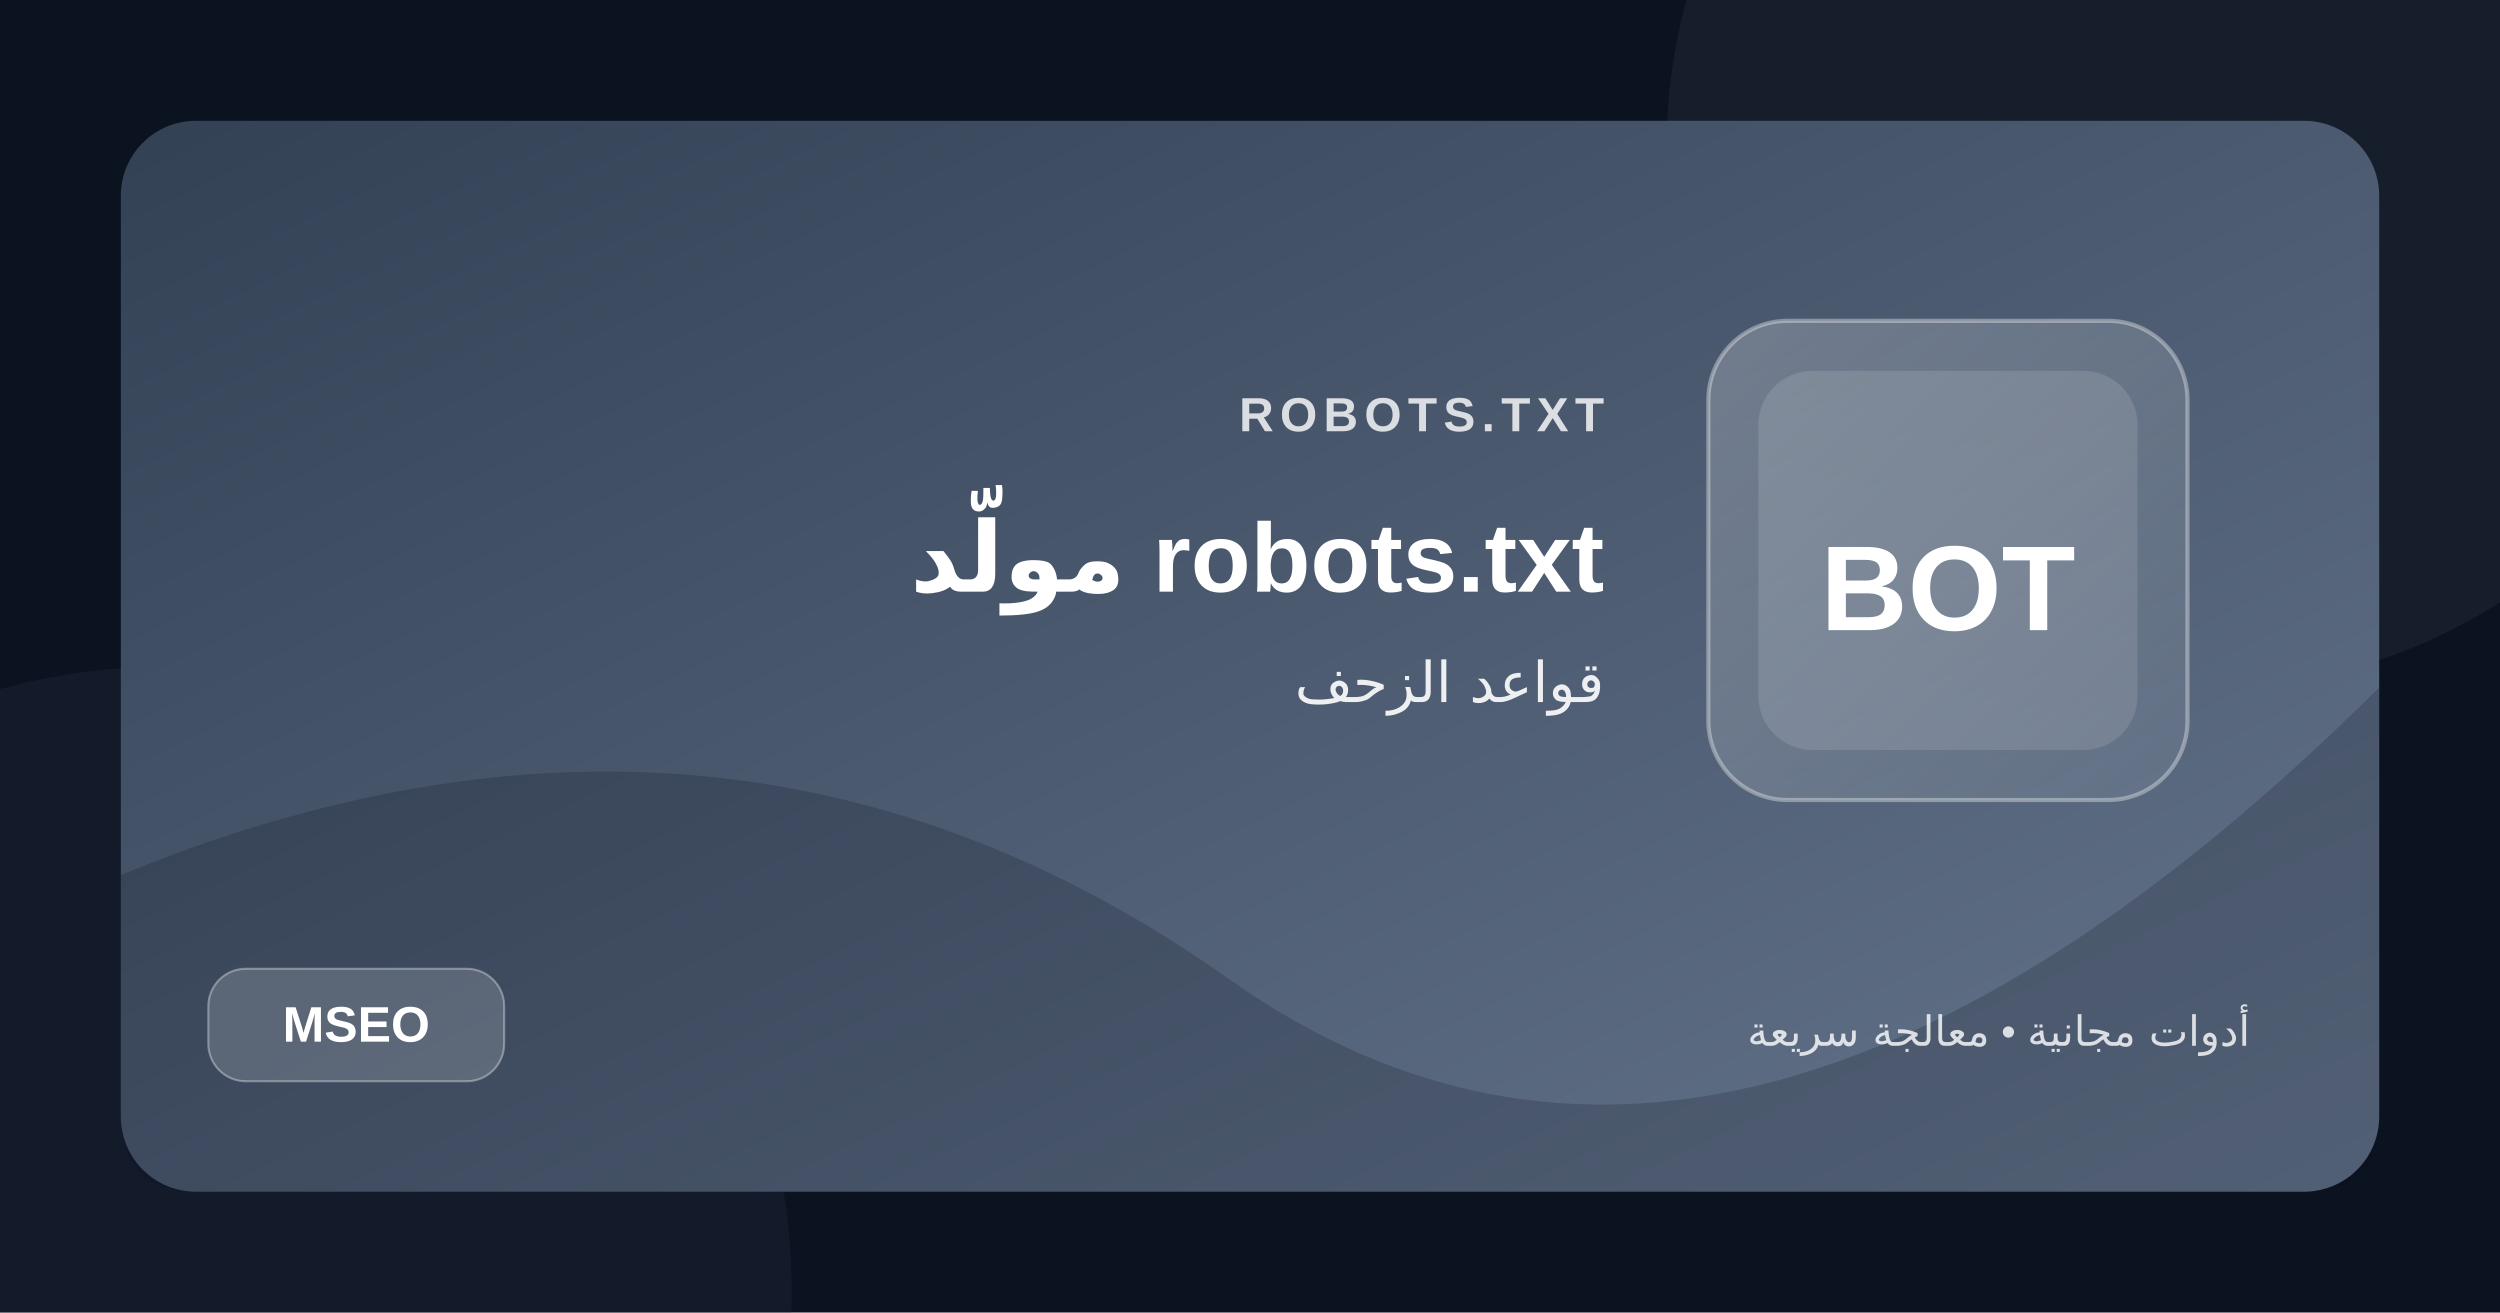
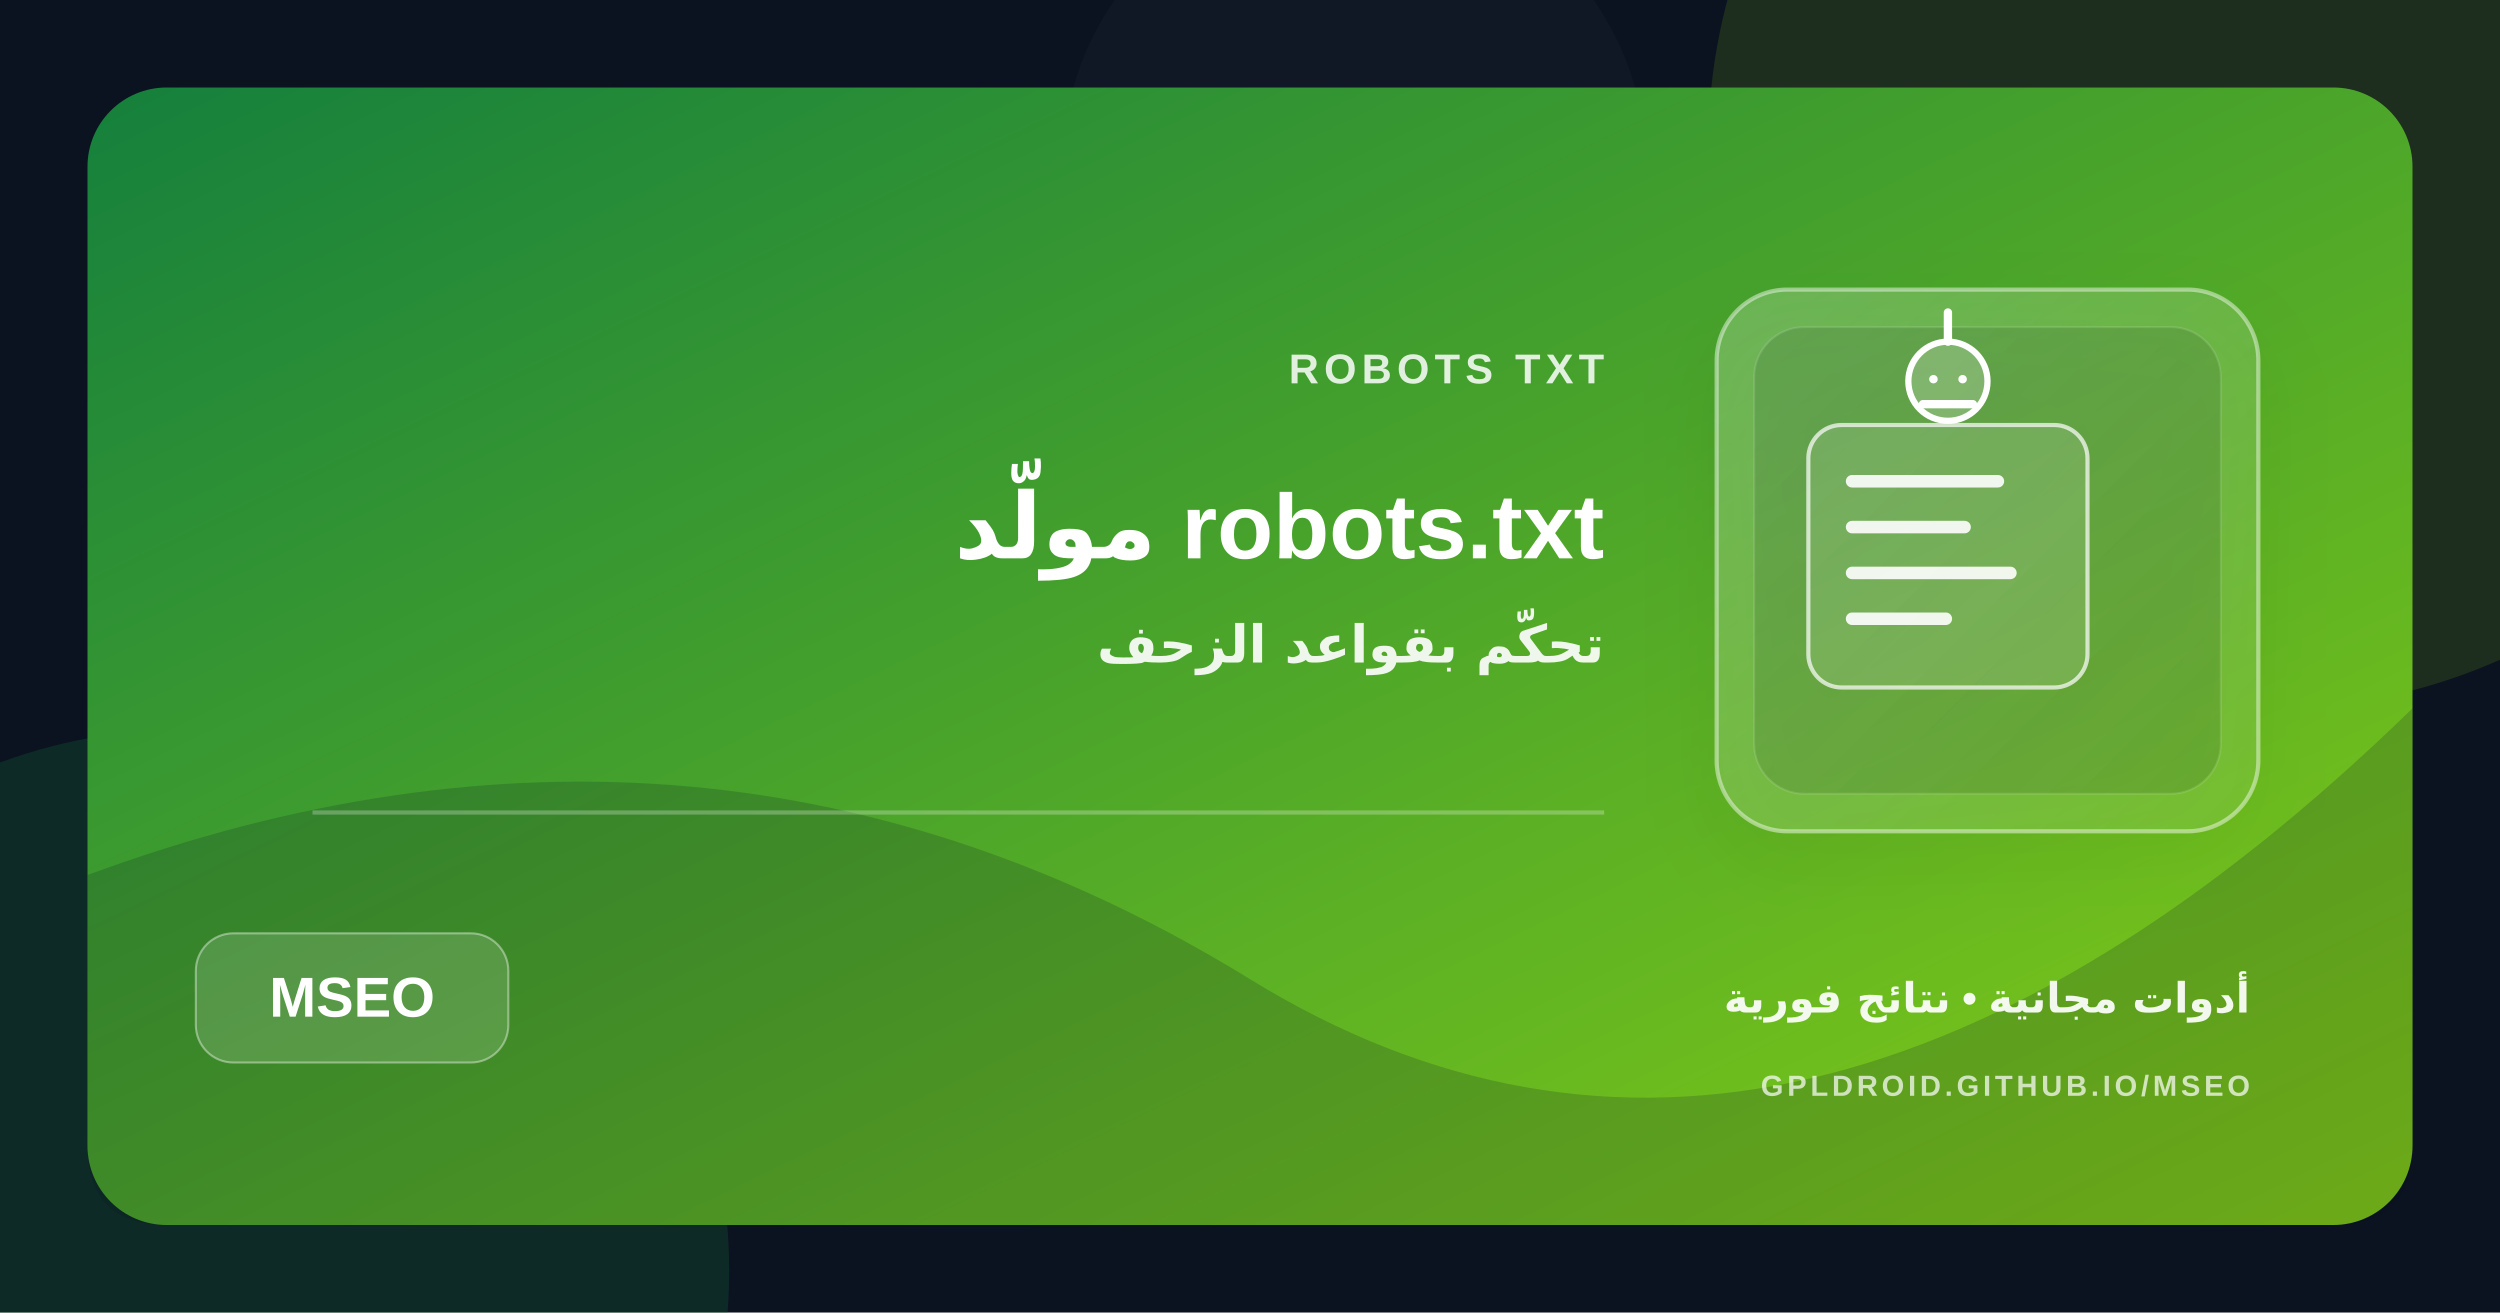
<svg xmlns="http://www.w3.org/2000/svg" width="1200" height="630" viewBox="0 0 1200 630" role="img" aria-labelledby="title desc">
  <defs>
    <linearGradient id="bg" x1="0" y1="0" x2="1" y2="1">
-       <stop offset="0" stop-color="#334155" />
-       <stop offset="1" stop-color="#64748b" />
+       <stop offset="0" stop-color="#15803d" />
+       <stop offset="1" stop-color="#84cc16" />
    </linearGradient>
-     <linearGradient id="panel" x1="0" y1="0" x2="1" y2="1">
-       <stop offset="0" stop-color="#ffffff" stop-opacity=".22" />
-       <stop offset="1" stop-color="#ffffff" stop-opacity=".06" />
+     <linearGradient id="glass" x1="0" y1="0" x2="1" y2="1">
+       <stop offset="0" stop-color="#fff" stop-opacity=".2" />
+       <stop offset="1" stop-color="#fff" stop-opacity=".06" />
    </linearGradient>
+     <filter id="shadow" x="-30%" y="-30%" width="160%" height="170%">
+       <feDropShadow dx="0" dy="16" stdDeviation="18" flood-color="#020617" flood-opacity=".26" />
+     </filter>
  </defs>
  <rect width="1200" height="630" fill="#0b1220" />
-   <circle cx="1060" cy="70" r="260" fill="#64748b" opacity=".12" />
-   <circle cx="80" cy="620" r="300" fill="#334155" opacity=".2" />
-   <rect x="58" y="58" width="1084" height="514" rx="36" fill="url(#bg)" />
-   <path d="M58 420 Q350 300 590 470 T1142 330 V536 Q1142 572 1106 572 H94 Q58 572 58 536Z" fill="#08111f" opacity=".2" />
-   <rect x="820" y="154" width="230" height="230" rx="38" fill="url(#panel)" stroke="#fff" stroke-opacity=".35" stroke-width="2" />
-   <rect x="844" y="178" width="182" height="182" rx="26" fill="#fff" fill-opacity=".12" />
-   <text x="935" y="286" text-anchor="middle" dominant-baseline="middle" font-family="Cairo,Arial,sans-serif" font-size="58" font-weight="800" fill="#fff">BOT</text>
-   <text x="770" y="207" text-anchor="end" font-family="Cairo,Arial,sans-serif" font-size="23" font-weight="700" letter-spacing="3" fill="#fff" opacity=".8">ROBOTS.TXT</text>
-   <text x="770" y="284" text-anchor="end" font-family="Cairo,Arial,sans-serif" font-size="47" font-weight="800" fill="#fff">مولّد robots.txt</text>
-   <text x="770" y="337" text-anchor="end" font-family="Cairo,Arial,sans-serif" font-size="27" font-weight="500" fill="#fff" opacity=".9">قواعد الزحف</text>
-   <rect x="100" y="465" width="142" height="54" rx="18" fill="#fff" fill-opacity=".16" stroke="#fff" stroke-opacity=".35" />
-   <text x="171" y="500" text-anchor="middle" font-family="Arial,sans-serif" font-size="24" font-weight="800" fill="#fff">MSEO</text>
-   <text x="1080" y="502" text-anchor="end" font-family="Cairo,Arial,sans-serif" font-size="20" fill="#fff" opacity=".8">أدوات مجانية • معالجة سريعة</text>
+   <circle cx="1090" cy="70" r="270" fill="#84cc16" opacity=".15" />
+   <circle cx="90" cy="610" r="260" fill="#15803d" opacity=".22" />
+   <circle cx="650" cy="80" r="140" fill="#fff" opacity=".025" />
+   <rect x="42" y="42" width="1116" height="546" rx="38" fill="url(#bg)" />
+   <path d="M42 420Q340 310 600 470T1158 340V550Q1158 588 1120 588H80Q42 588 42 550Z" fill="#06101f" opacity=".18" />
+   <g filter="url(#shadow)">
+     <rect x="824" y="139" width="260" height="260" rx="34" fill="url(#glass)" stroke="#fff" stroke-opacity=".45" stroke-width="2" />
+     <rect x="842" y="157" width="224" height="224" rx="24" fill="#07111f" fill-opacity=".1" stroke="#fff" stroke-opacity=".12" />
+   </g>
+   <g>
+     <rect x="868" y="204" width="134" height="126" rx="16" fill="#fff" fill-opacity=".12" stroke="#fff" stroke-opacity=".7" stroke-width="2" />
+     <circle cx="935" cy="183" r="19" fill="#fff" fill-opacity=".2" stroke="#fff" stroke-width="3" />
+     <path d="M935 164v-14M928 182h.1M942 182h.1M923 194h24" stroke="#fff" stroke-width="4" stroke-linecap="round" />
+     <path d="M889 231h70M889 253h54M889 275h76M889 297h45" stroke="#fff" stroke-width="6" stroke-linecap="round" opacity=".9" />
+   </g>
+   <text x="770" y="184" text-anchor="end" font-family="Arial,sans-serif" font-size="20" font-weight="800" letter-spacing="2.5" fill="#fff" opacity=".84">ROBOTS TXT</text>
+   <text x="770" y="268" text-anchor="end" font-family="Cairo,Arial,sans-serif" font-size="44" font-weight="900" fill="#fff">مولّد robots.txt</text>
+   <text x="770" y="318" text-anchor="end" font-family="Cairo,Arial,sans-serif" font-size="25" font-weight="600" fill="#fff" opacity=".91">تحكّم بقواعد الزحف</text>
+   <path d="M150 390h620" stroke="#fff" stroke-opacity=".26" stroke-width="2" />
+   <rect x="94" y="448" width="150" height="62" rx="18" fill="#fff" fill-opacity=".14" stroke="#fff" stroke-opacity=".4" />
+   <text x="169" y="488" text-anchor="middle" font-family="Arial,sans-serif" font-size="27" font-weight="900" fill="#fff">MSEO</text>
+   <text x="1080" y="486" text-anchor="end" font-family="Cairo,Arial,sans-serif" font-size="20" font-weight="700" fill="#fff" opacity=".92">أدوات مجانية • نتائج فورية</text>
+   <text x="1080" y="526" text-anchor="end" font-family="Arial,sans-serif" font-size="14" font-weight="700" letter-spacing="1.8" fill="#fff" opacity=".7">GPLDROID.GITHUB.IO/MSEO</text>
</svg>
